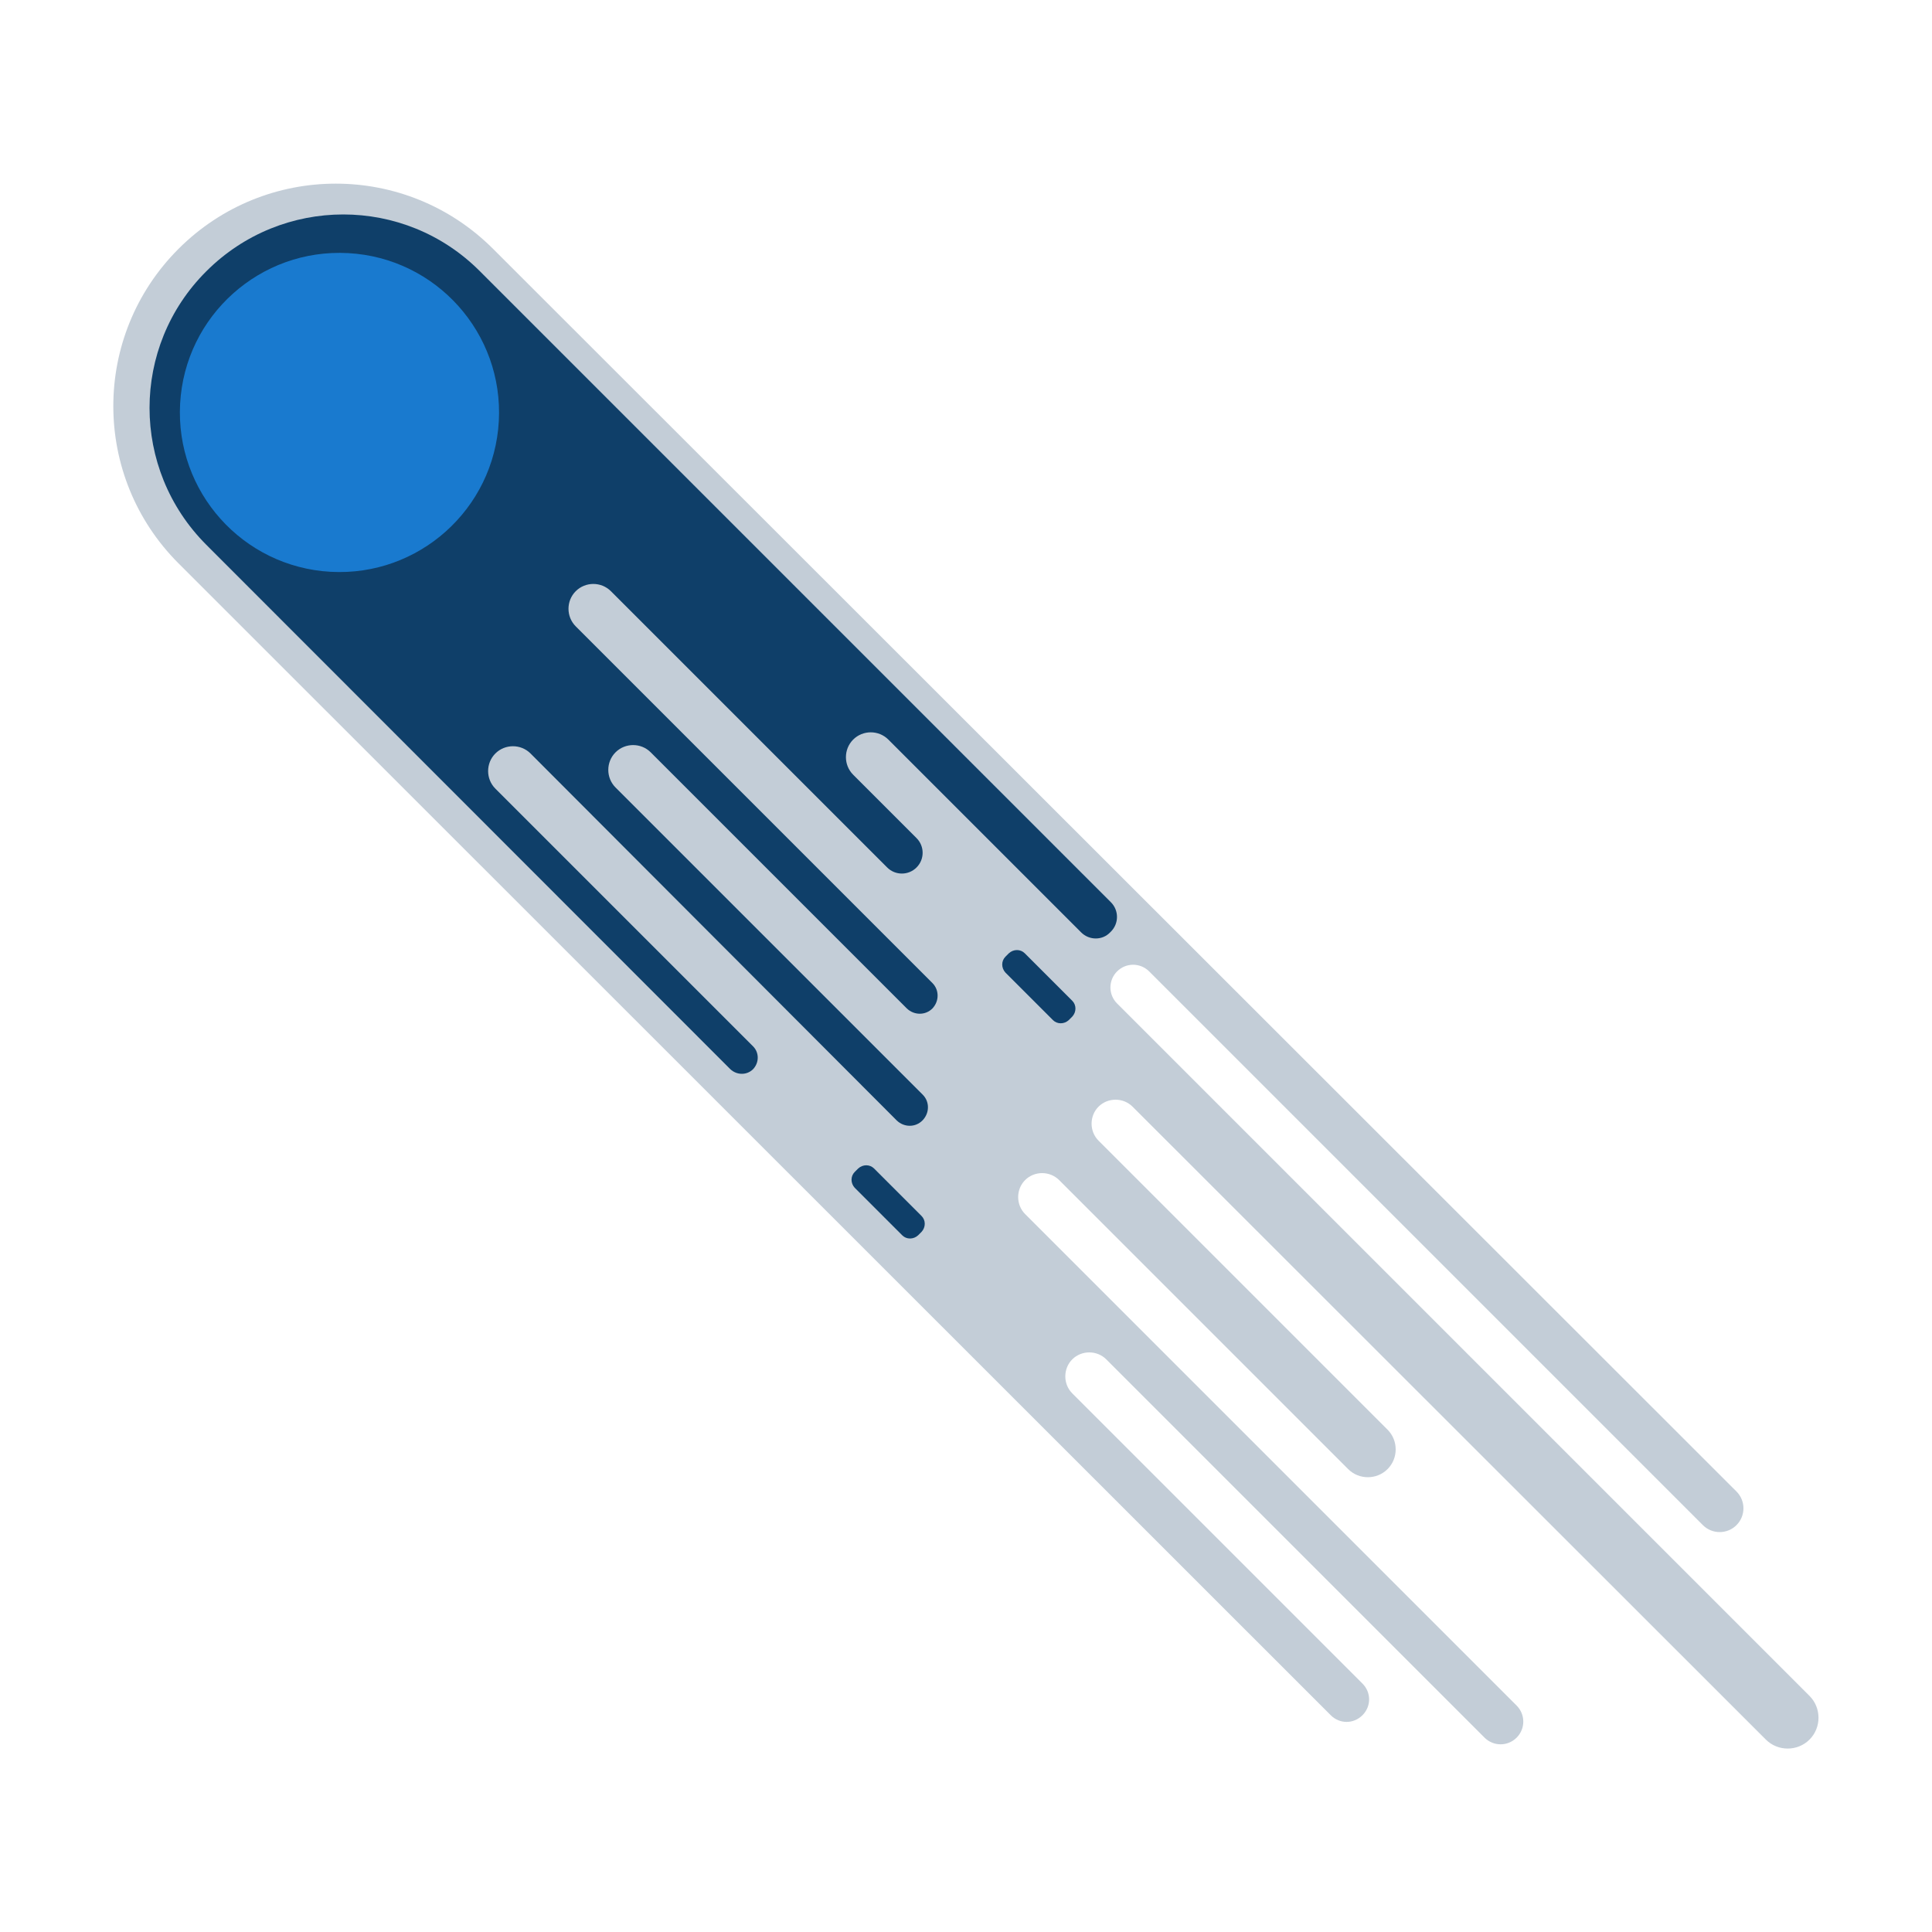
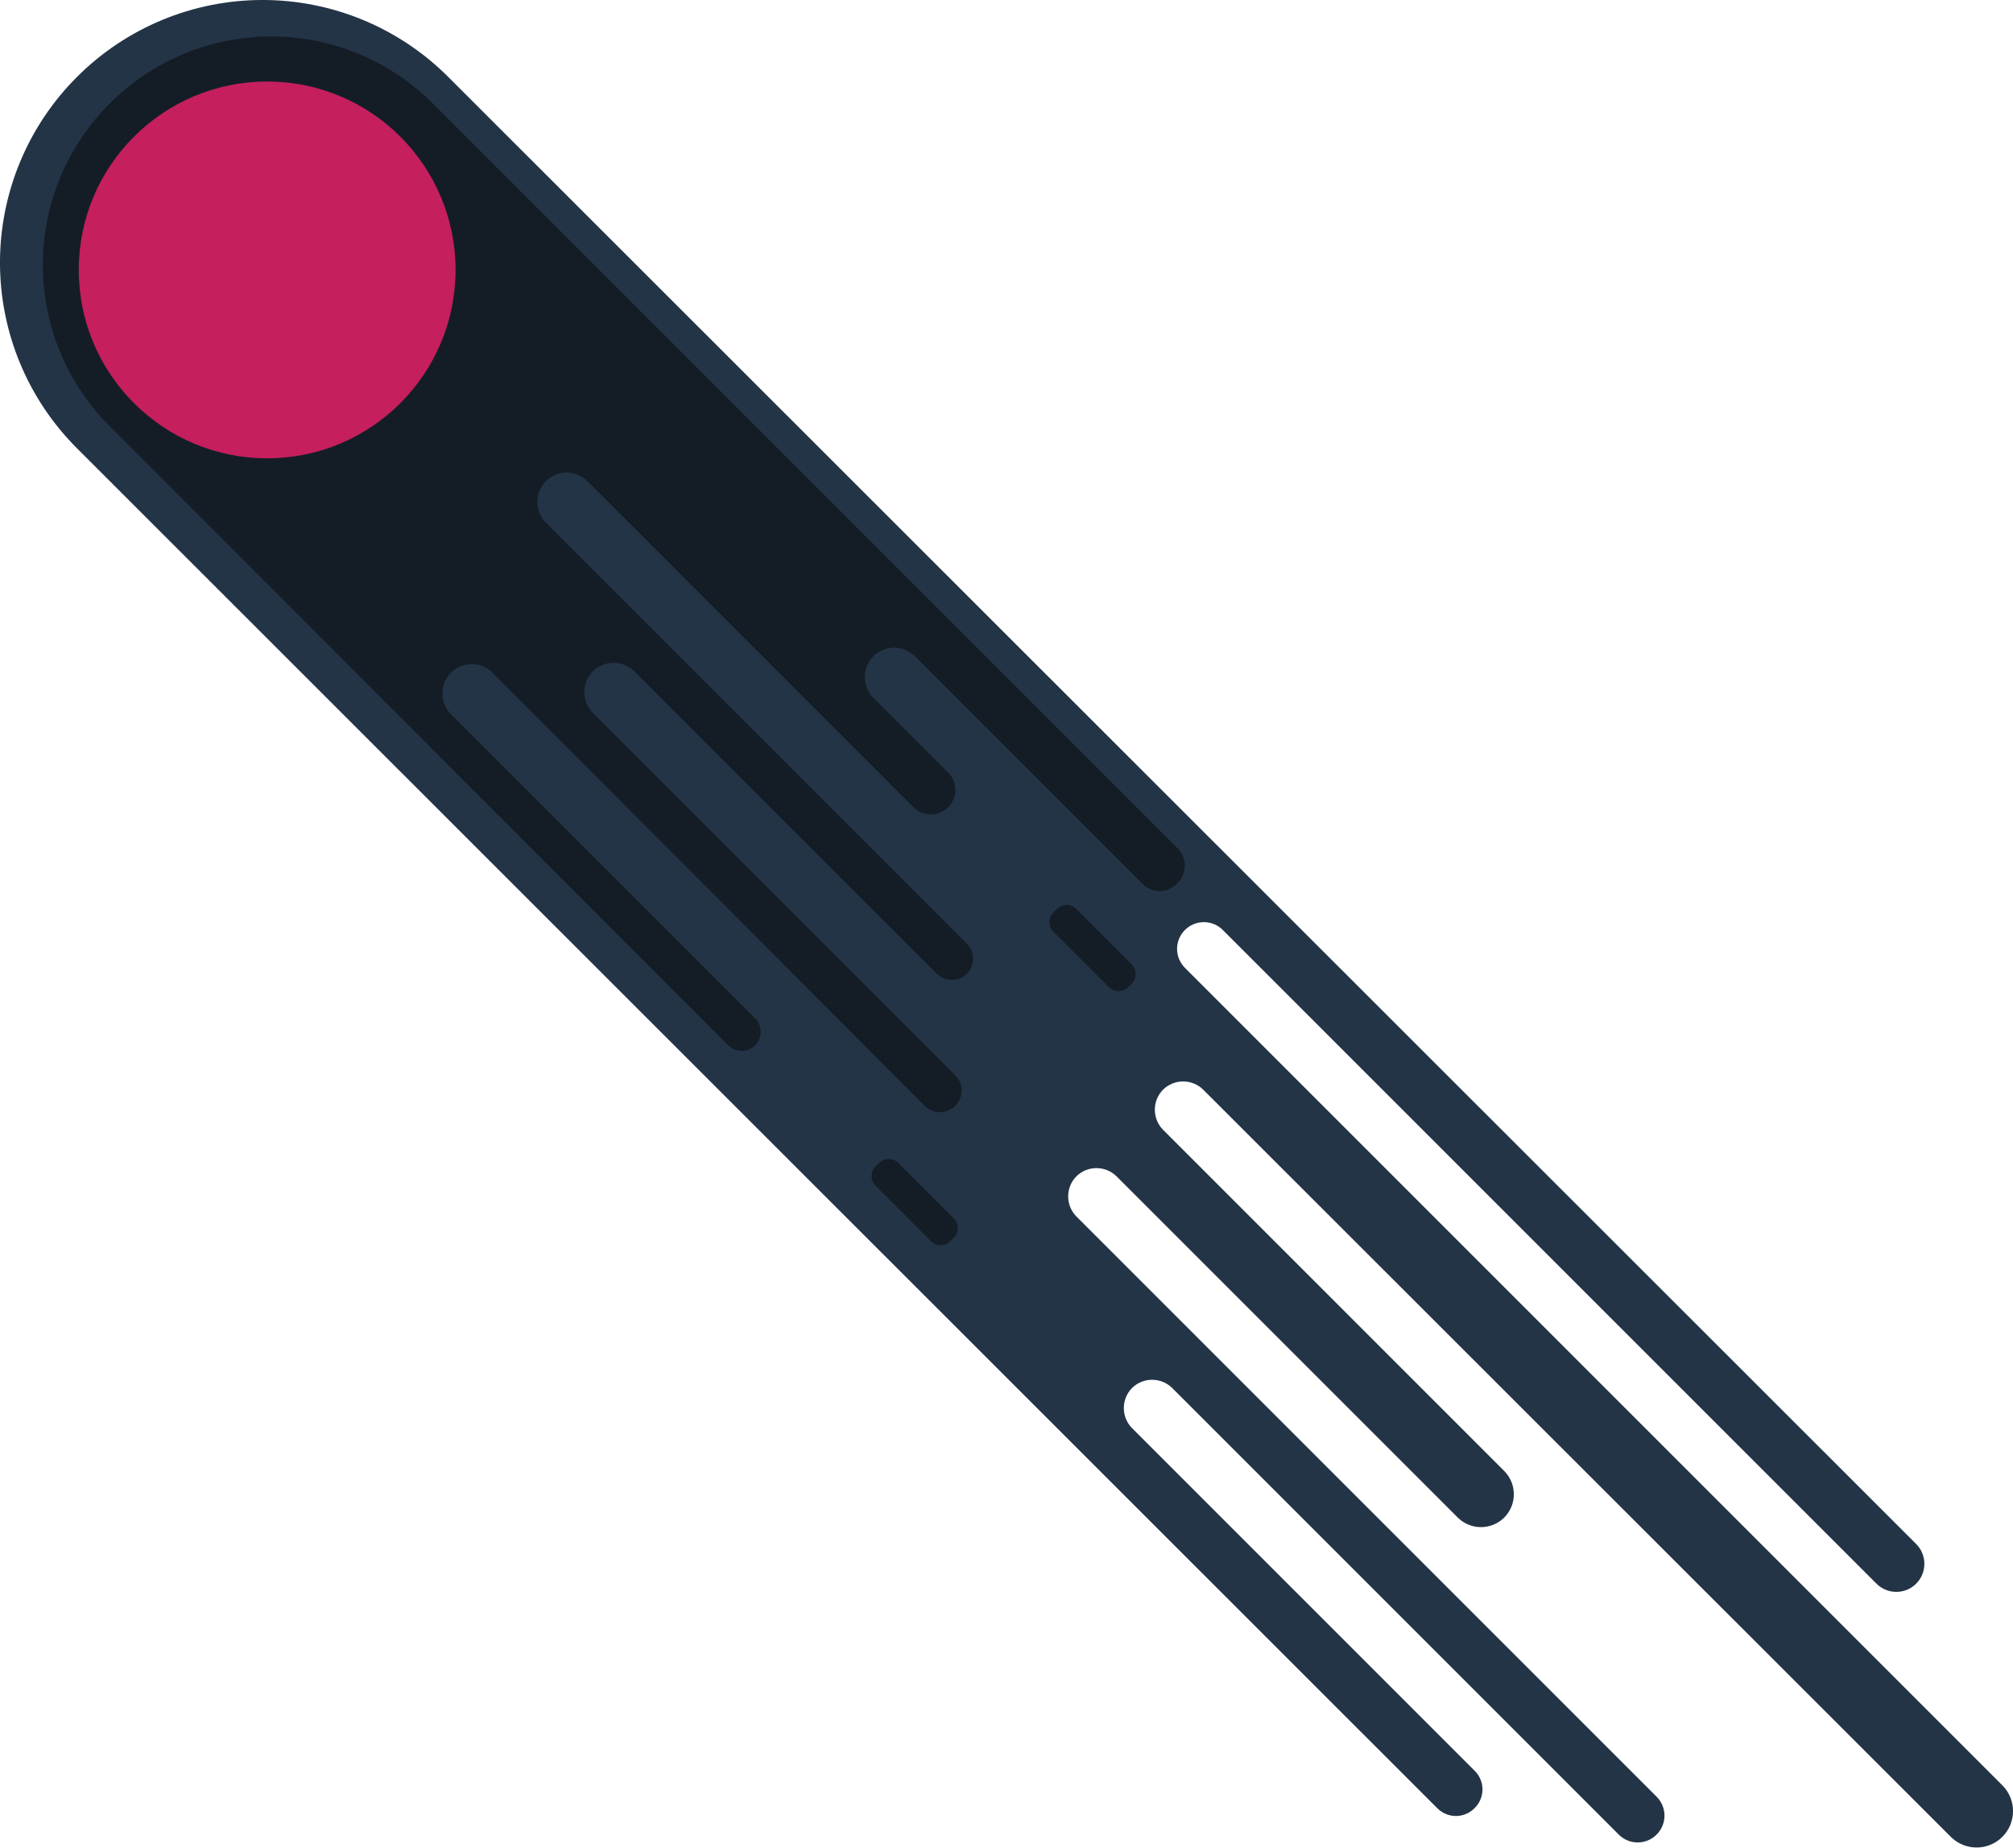
- <svg xmlns="http://www.w3.org/2000/svg" version="1.1" id="Lager_1" x="0px" y="0px" viewBox="0 0 500 500" style="enable-background:new 0 0 500 500;" xml:space="preserve">
-   <style type="text/css">
- 	.st0{fill:#C3CDD7;}
- 	.st1{fill:#0F3F69;}
- 	.st2{fill:#197ACF;}
- </style>
-   <g>
-     <path class="st0" d="M440.7,394.7L297.4,251.4c-2.3-2.3-6-2.3-8.3,0l0,0c-2.3,2.3-2.3,6,0,8.3l179.2,179.2c3.1,3.1,3.1,8.2,0,11.3   l0,0c-3.1,3.1-8.2,3.1-11.3,0L293.1,286.4c-2.4-2.4-6.4-2.4-8.8,0l0,0c-2.4,2.4-2.4,6.4,0,8.8l74.8,74.8c2.8,2.8,2.8,7.4,0,10.2   l0,0c-2.8,2.8-7.4,2.8-10.2,0l-74.8-74.8c-2.4-2.4-6.4-2.4-8.8,0l0,0c-2.4,2.4-2.4,6.4,0,8.8l127.2,127.2c2.3,2.3,2.3,6,0,8.3l0,0   c-2.3,2.3-6,2.3-8.3,0l-97.9-97.9c-2.4-2.4-6.4-2.4-8.8,0l0,0c-2.4,2.4-2.4,6.4,0,8.8l75.1,75.1c2.3,2.3,2.3,5.9,0,8.2l0,0   c-2.3,2.3-5.9,2.3-8.2,0L46.2,145.8c-22.5-22.5-22.5-58.9,0-81.4l0,0c22.5-22.5,58.9-22.5,81.4,0L449.4,386c2.4,2.4,2.4,6.3,0,8.7   l0,0C447,397.1,443.1,397.1,440.7,394.7z" />
-     <path class="st1" d="M279.8,241.3l-49.9-49.9c-2.5-2.5-6.6-2.5-9.1,0l0,0c-2.5,2.5-2.5,6.6,0,9.1l16.4,16.4c2.1,2.1,2.1,5.5,0,7.6   l0,0c-2.1,2.1-5.5,2.1-7.6,0L158.1,153c-2.5-2.5-6.6-2.5-9.1,0l0,0c-2.5,2.5-2.5,6.6,0,9.1l92.3,92.3c1.8,1.8,1.8,4.7,0,6.6l0,0   c-1.8,1.8-4.7,1.8-6.6,0l-66.3-66.3c-2.5-2.5-6.6-2.5-9.1,0l0,0c-2.5,2.5-2.5,6.6,0,9.1l79.5,79.5c1.8,1.8,1.8,4.7,0,6.6l-0.1,0.1   c-1.8,1.8-4.7,1.8-6.6,0l-94.8-95c-2.5-2.5-6.6-2.5-9.1,0l0,0c-2.5,2.5-2.5,6.6,0,9.1l66.7,66.7c1.6,1.6,1.6,4.2,0,5.9l0,0   c-1.6,1.6-4.2,1.6-5.9,0L53.4,141c-19.6-19.6-19.6-51.3,0-70.8l0,0c19.6-19.6,51.3-19.6,70.8,0l163.3,163.3c2.1,2.1,2.1,5.5,0,7.6   l-0.2,0.2C285.3,243.4,281.9,243.4,279.8,241.3z" />
-     <path class="st1" d="M238.5,314.7l-12.3-12.3c-1.1-1.1-2.9-1.1-4.1,0l-0.9,0.9c-1.1,1.1-1.1,2.9,0,4.1l12.3,12.3   c1.1,1.1,2.9,1.1,4.1,0l0.9-0.9C239.6,317.6,239.6,315.8,238.5,314.7z" />
-     <path class="st1" d="M277.5,259l-12.3-12.3c-1.1-1.1-2.9-1.1-4.1,0l-0.9,0.9c-1.1,1.1-1.1,2.9,0,4.1l12.3,12.3   c1.1,1.1,2.9,1.1,4.1,0l0.9-0.9C278.6,261.9,278.6,260.1,277.5,259z" />
-     <ellipse transform="matrix(5.530038e-02 -0.9985 0.9985 5.530038e-02 -23.5475 188.6122)" class="st2" cx="87.9" cy="106.7" rx="41.3" ry="41.3" />
-   </g>
+ <svg xmlns="http://www.w3.org/2000/svg" id="Lager_1" data-name="Lager 1" viewBox="0 0 441.3 405">
+   <defs>
+     <style>.cls-1{fill:#243447;}.cls-2{fill:#141d26;}.cls-3{fill:#c51f5d;}</style>
+   </defs>
+   <path class="cls-1" d="M440.7,394.7,297.4,251.4a5.85,5.85,0,0,0-8.3,0h0a5.85,5.85,0,0,0,0,8.3L468.3,438.9a8,8,0,0,1,0,11.3h0a8,8,0,0,1-11.3,0L293.1,286.4a6.28,6.28,0,0,0-8.8,0h0a6.28,6.28,0,0,0,0,8.8L359.1,370a7.24,7.24,0,0,1,0,10.2h0a7.24,7.24,0,0,1-10.2,0l-74.8-74.8a6.28,6.28,0,0,0-8.8,0h0a6.28,6.28,0,0,0,0,8.8L392.5,441.4a5.85,5.85,0,0,1,0,8.3h0a5.85,5.85,0,0,1-8.3,0l-97.9-97.9a6.28,6.28,0,0,0-8.8,0h0a6.28,6.28,0,0,0,0,8.8l75.1,75.1a5.73,5.73,0,0,1,0,8.2h0a5.73,5.73,0,0,1-8.2,0L46.2,145.8a57.52,57.52,0,0,1,0-81.4h0a57.52,57.52,0,0,1,81.4,0L449.4,386a6.16,6.16,0,0,1,0,8.7h0A6.16,6.16,0,0,1,440.7,394.7Z" transform="translate(-29.33 -47.53)" />
+   <path class="cls-2" d="M279.8,241.3l-49.9-49.9a6.46,6.46,0,0,0-9.1,0h0a6.46,6.46,0,0,0,0,9.1l16.4,16.4a5.37,5.37,0,0,1,0,7.6h0a5.37,5.37,0,0,1-7.6,0L158.1,153a6.46,6.46,0,0,0-9.1,0h0a6.46,6.46,0,0,0,0,9.1l92.3,92.3a4.71,4.71,0,0,1,0,6.6h0a4.71,4.71,0,0,1-6.6,0l-66.3-66.3a6.46,6.46,0,0,0-9.1,0h0a6.46,6.46,0,0,0,0,9.1l79.5,79.5a4.71,4.71,0,0,1,0,6.6l-.1.1a4.71,4.71,0,0,1-6.6,0l-94.8-95a6.46,6.46,0,0,0-9.1,0h0a6.46,6.46,0,0,0,0,9.1l66.7,66.7a4.23,4.23,0,0,1,0,5.9h0a4.23,4.23,0,0,1-5.9,0L53.4,141a50,50,0,0,1,0-70.8h0a50,50,0,0,1,70.8,0L287.5,233.5a5.37,5.37,0,0,1,0,7.6l-.2.2A5.25,5.25,0,0,1,279.8,241.3Z" transform="translate(-29.33 -47.53)" />
+   <path class="cls-2" d="M238.5,314.7l-12.3-12.3a3,3,0,0,0-4.1,0l-.9.9a3,3,0,0,0,0,4.1l12.3,12.3a3,3,0,0,0,4.1,0l.9-.9A3,3,0,0,0,238.5,314.7Z" transform="translate(-29.33 -47.53)" />
+   <path class="cls-2" d="M277.5,259l-12.3-12.3a3,3,0,0,0-4.1,0l-.9.9a3,3,0,0,0,0,4.1L272.5,264a3,3,0,0,0,4.1,0l.9-.9A3,3,0,0,0,277.5,259Z" transform="translate(-29.33 -47.53)" />
+   <circle class="cls-3" cx="58.57" cy="59.17" r="41.3" />
</svg>
